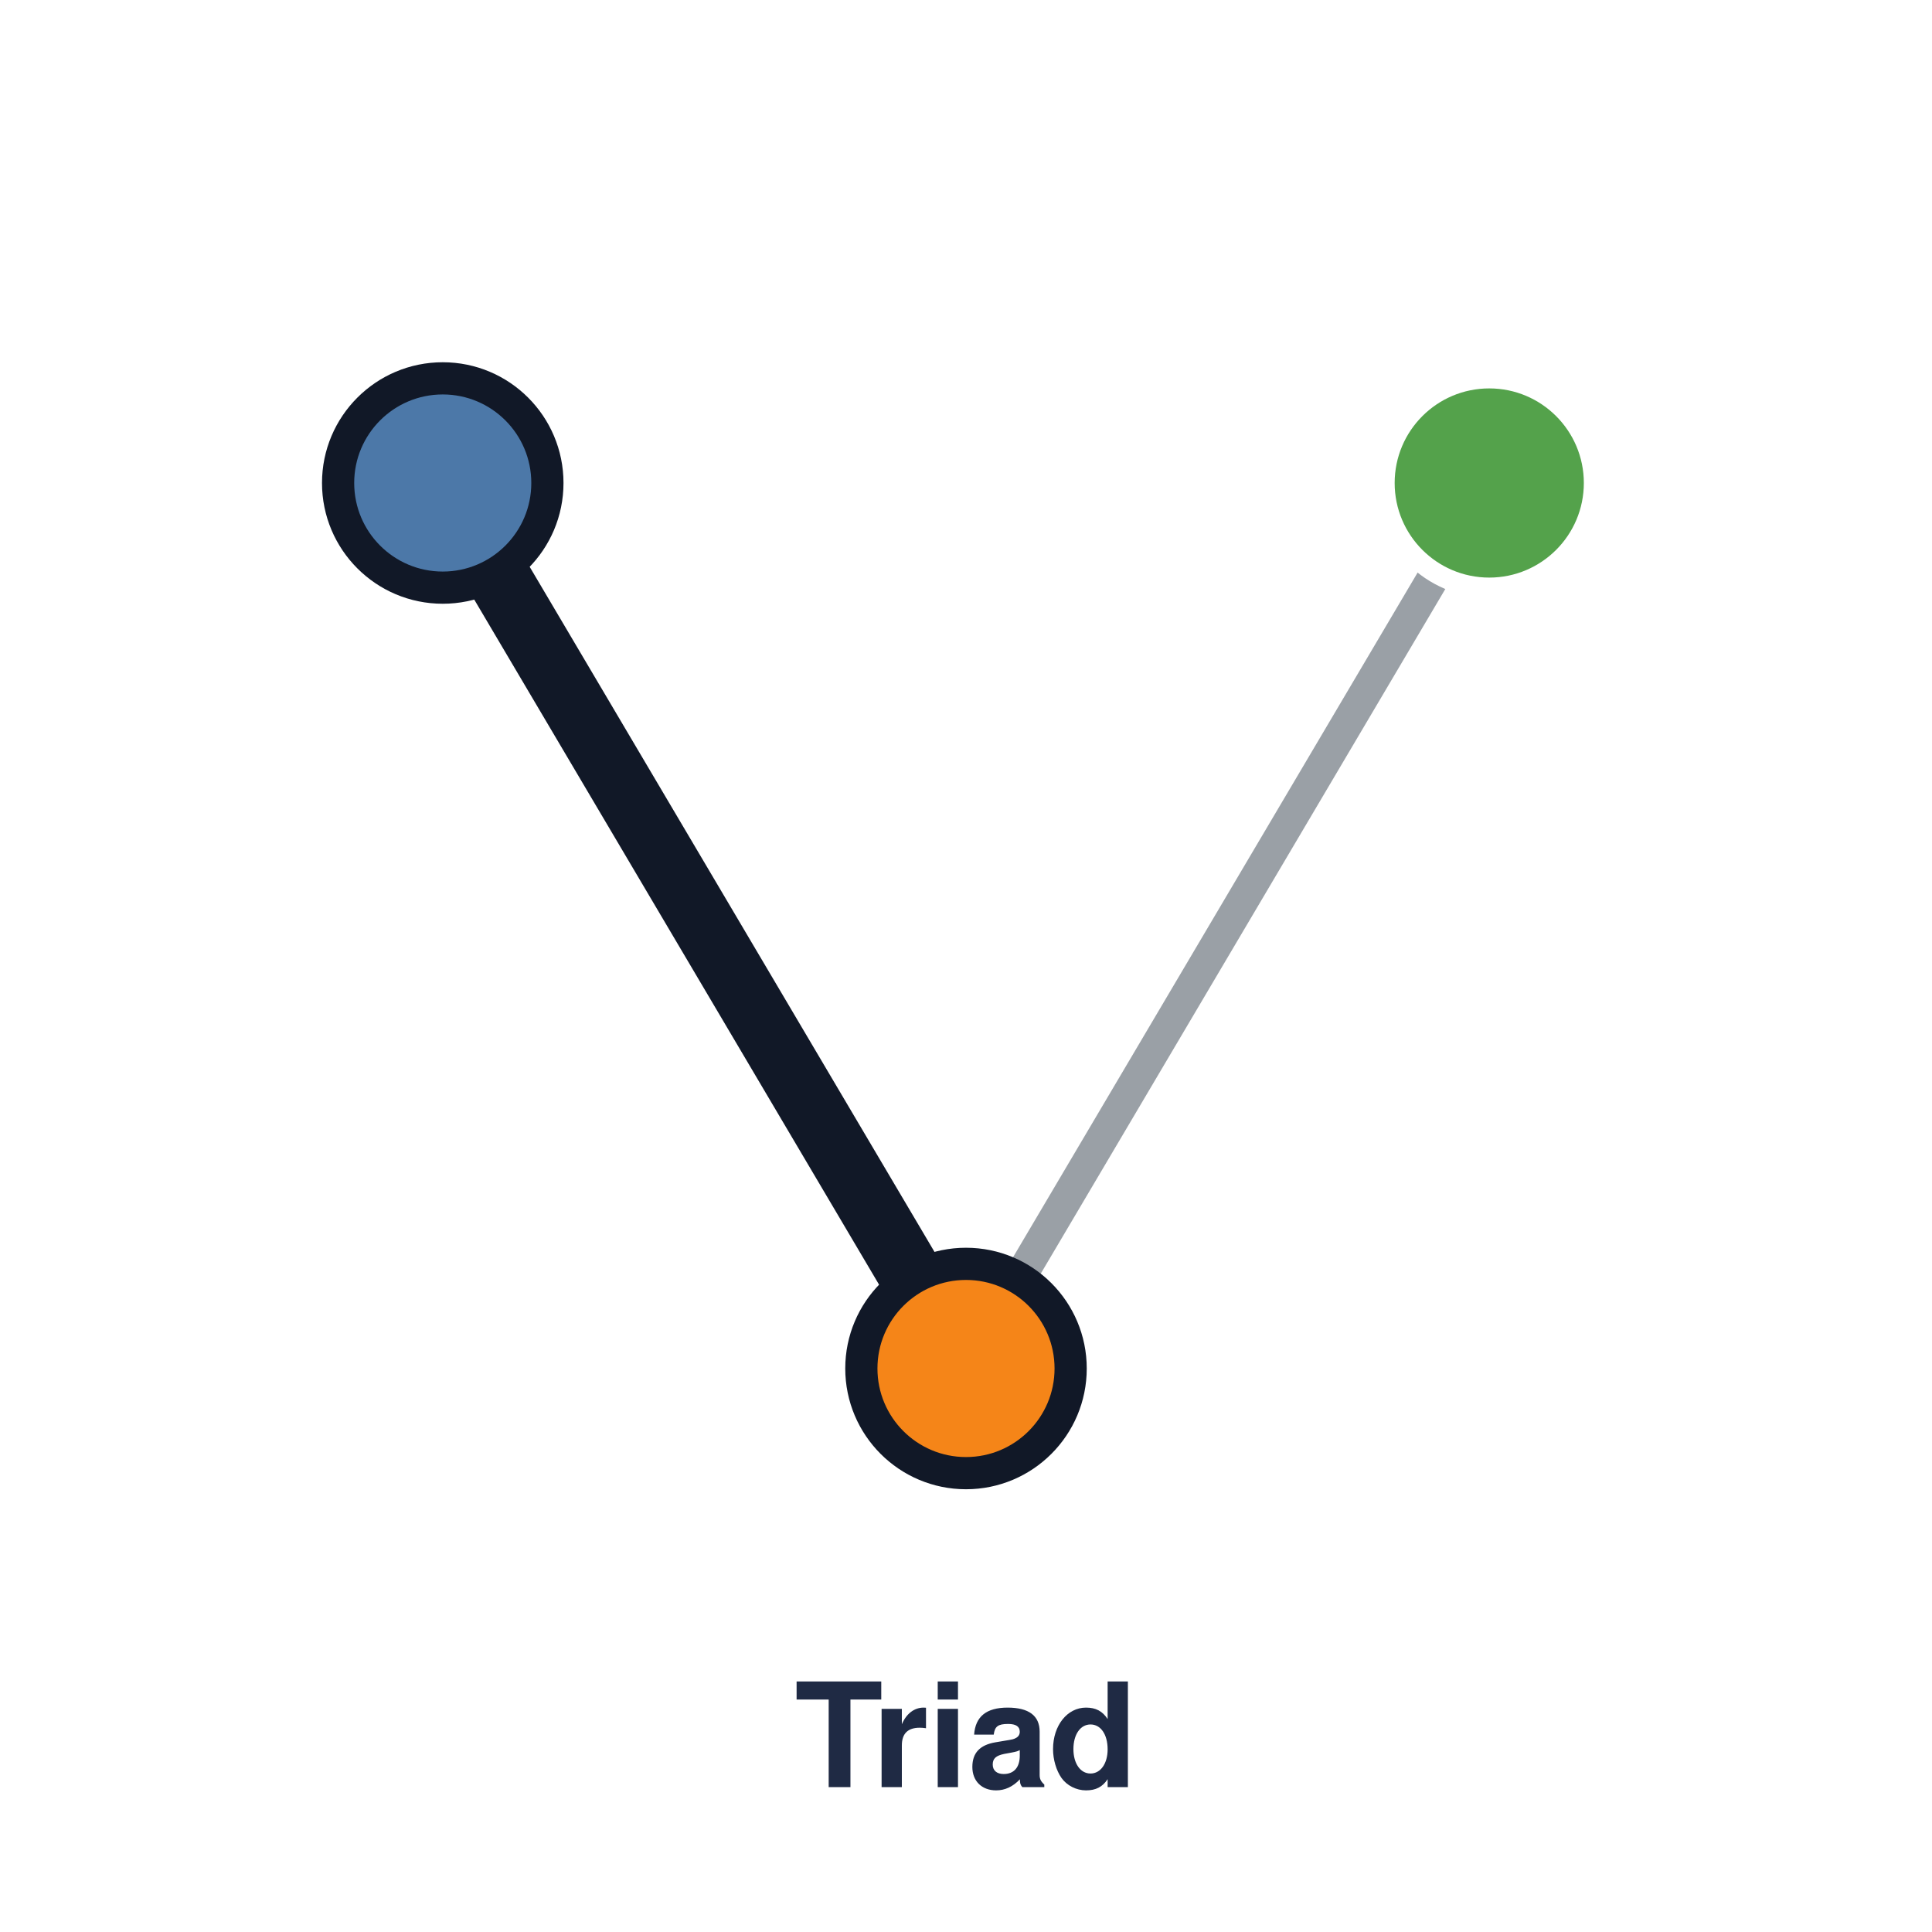
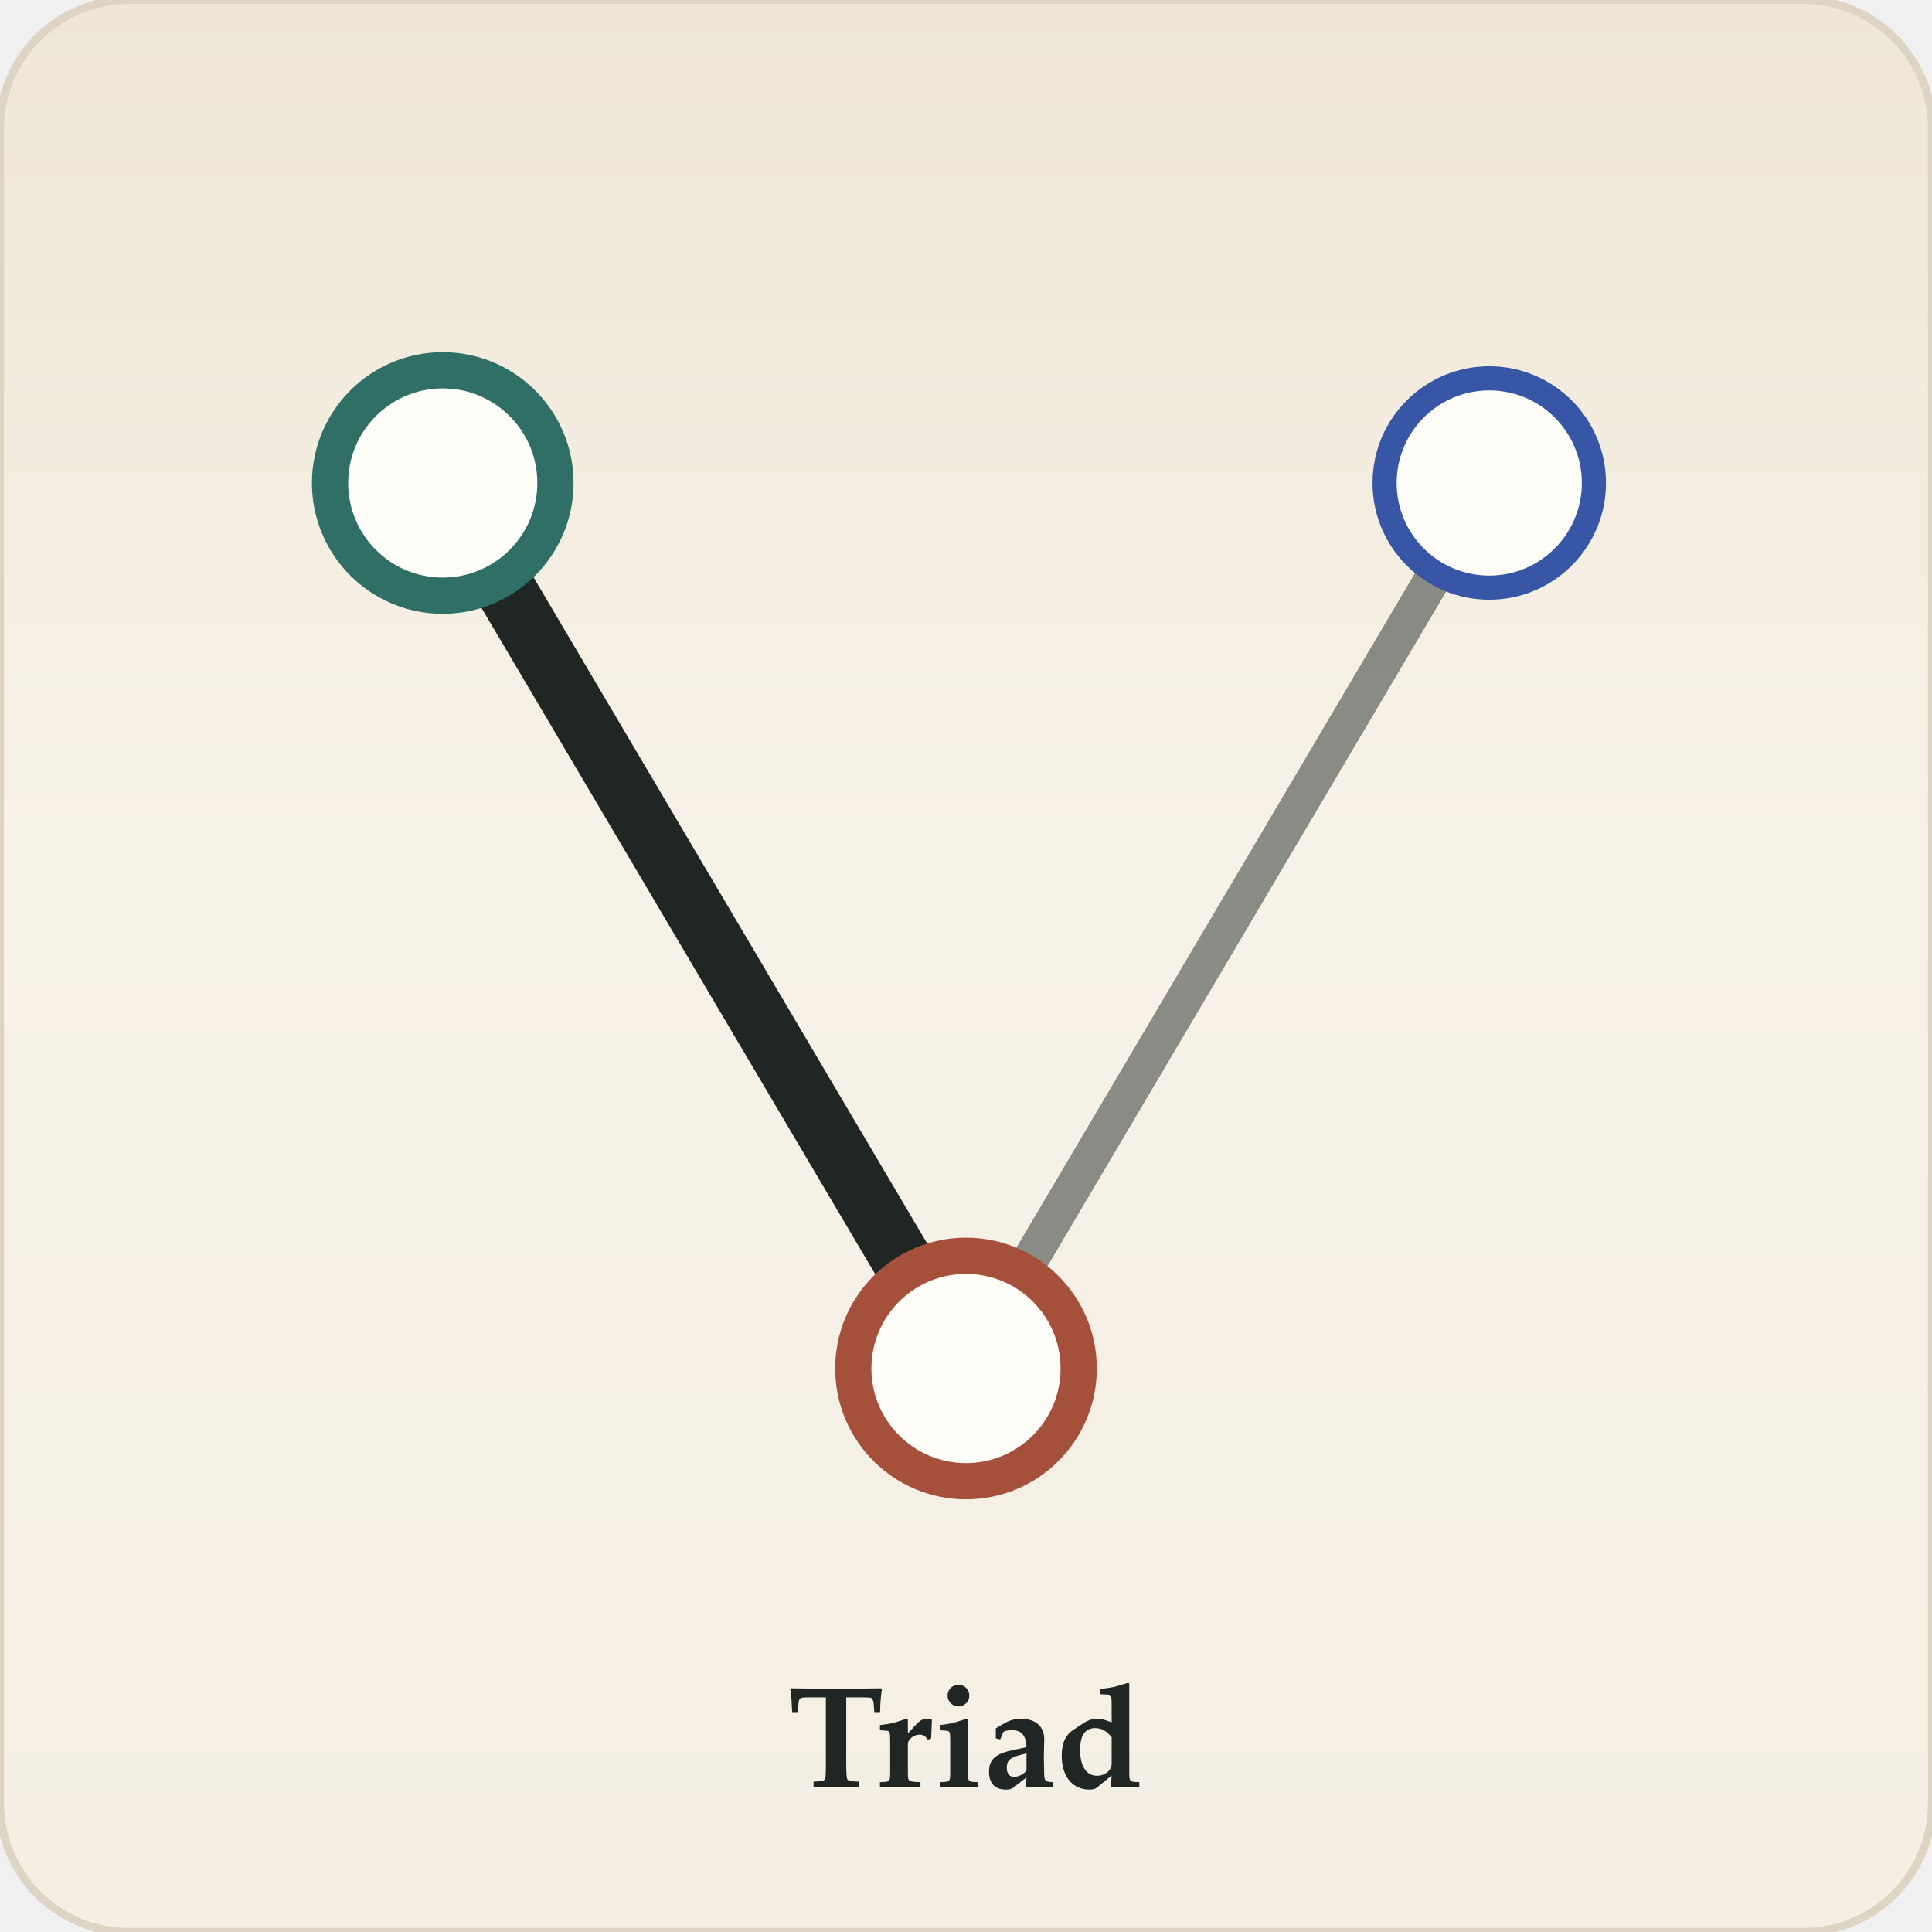
<svg xmlns="http://www.w3.org/2000/svg" viewBox="0 0 240 240" width="240" height="240" role="img" aria-label="Triad (orbit 0)">
-   <rect width="240" height="240" fill="#ffffff" />
-   <line x1="120.0" y1="170.0" x2="185.0" y2="60.0" stroke="#9aa0a6" stroke-width="4" stroke-linecap="round" />
-   <line x1="55.0" y1="60.0" x2="120.0" y2="170.0" stroke="#111827" stroke-width="8" stroke-linecap="round" />
-   <circle cx="55.0" cy="60.0" r="13" fill="#4c78a8" stroke="#111827" stroke-width="4" />
-   <circle cx="120.0" cy="170.0" r="13" fill="#f58518" stroke="#111827" stroke-width="4" />
-   <circle cx="185.0" cy="60.0" r="13" fill="#54a24b" stroke="#ffffff" stroke-width="2.5" />
-   <text x="120.0" y="222" text-anchor="middle" font-family="Segoe UI, Helvetica, Arial, sans-serif" font-size="18" font-weight="600" fill="#1f2a44">Triad</text>
+   <defs>
+     <linearGradient id="paper" x1="0" y1="0" x2="0" y2="240" gradientUnits="userSpaceOnUse">
+       <stop offset="0" stop-color="#efe6d7" />
+       <stop offset="0.44" stop-color="#f7f2e8" />
+       <stop offset="1" stop-color="#f4eee3" />
+     </linearGradient>
+   </defs>
+   <rect width="240" height="240" rx="16" fill="url(#paper)" stroke="#ddd4c3" stroke-width="1" />
+   <line x1="120.0" y1="170.0" x2="185.0" y2="60.0" stroke="#1f2624" stroke-opacity="0.5" stroke-width="4.5" stroke-linecap="round" />
+   <line x1="55.0" y1="60.0" x2="120.0" y2="170.0" stroke="#1f2624" stroke-width="7.5" stroke-linecap="round" />
+   <circle cx="55.0" cy="60.0" r="14" fill="#fffdf8" stroke="#2f6f65" stroke-width="4.5" />
+   <circle cx="120.0" cy="170.0" r="14" fill="#fffdf8" stroke="#a5503a" stroke-width="4.5" />
+   <circle cx="185.0" cy="60.0" r="13" fill="#fffdf8" stroke="#3856a6" stroke-width="3.0" />
+   <text x="120.0" y="222" text-anchor="middle" font-family="Iowan Old Style, Palatino Linotype, Book Antiqua, Georgia, serif" font-size="18" font-weight="600" fill="#1f2624">Triad</text>
</svg>
